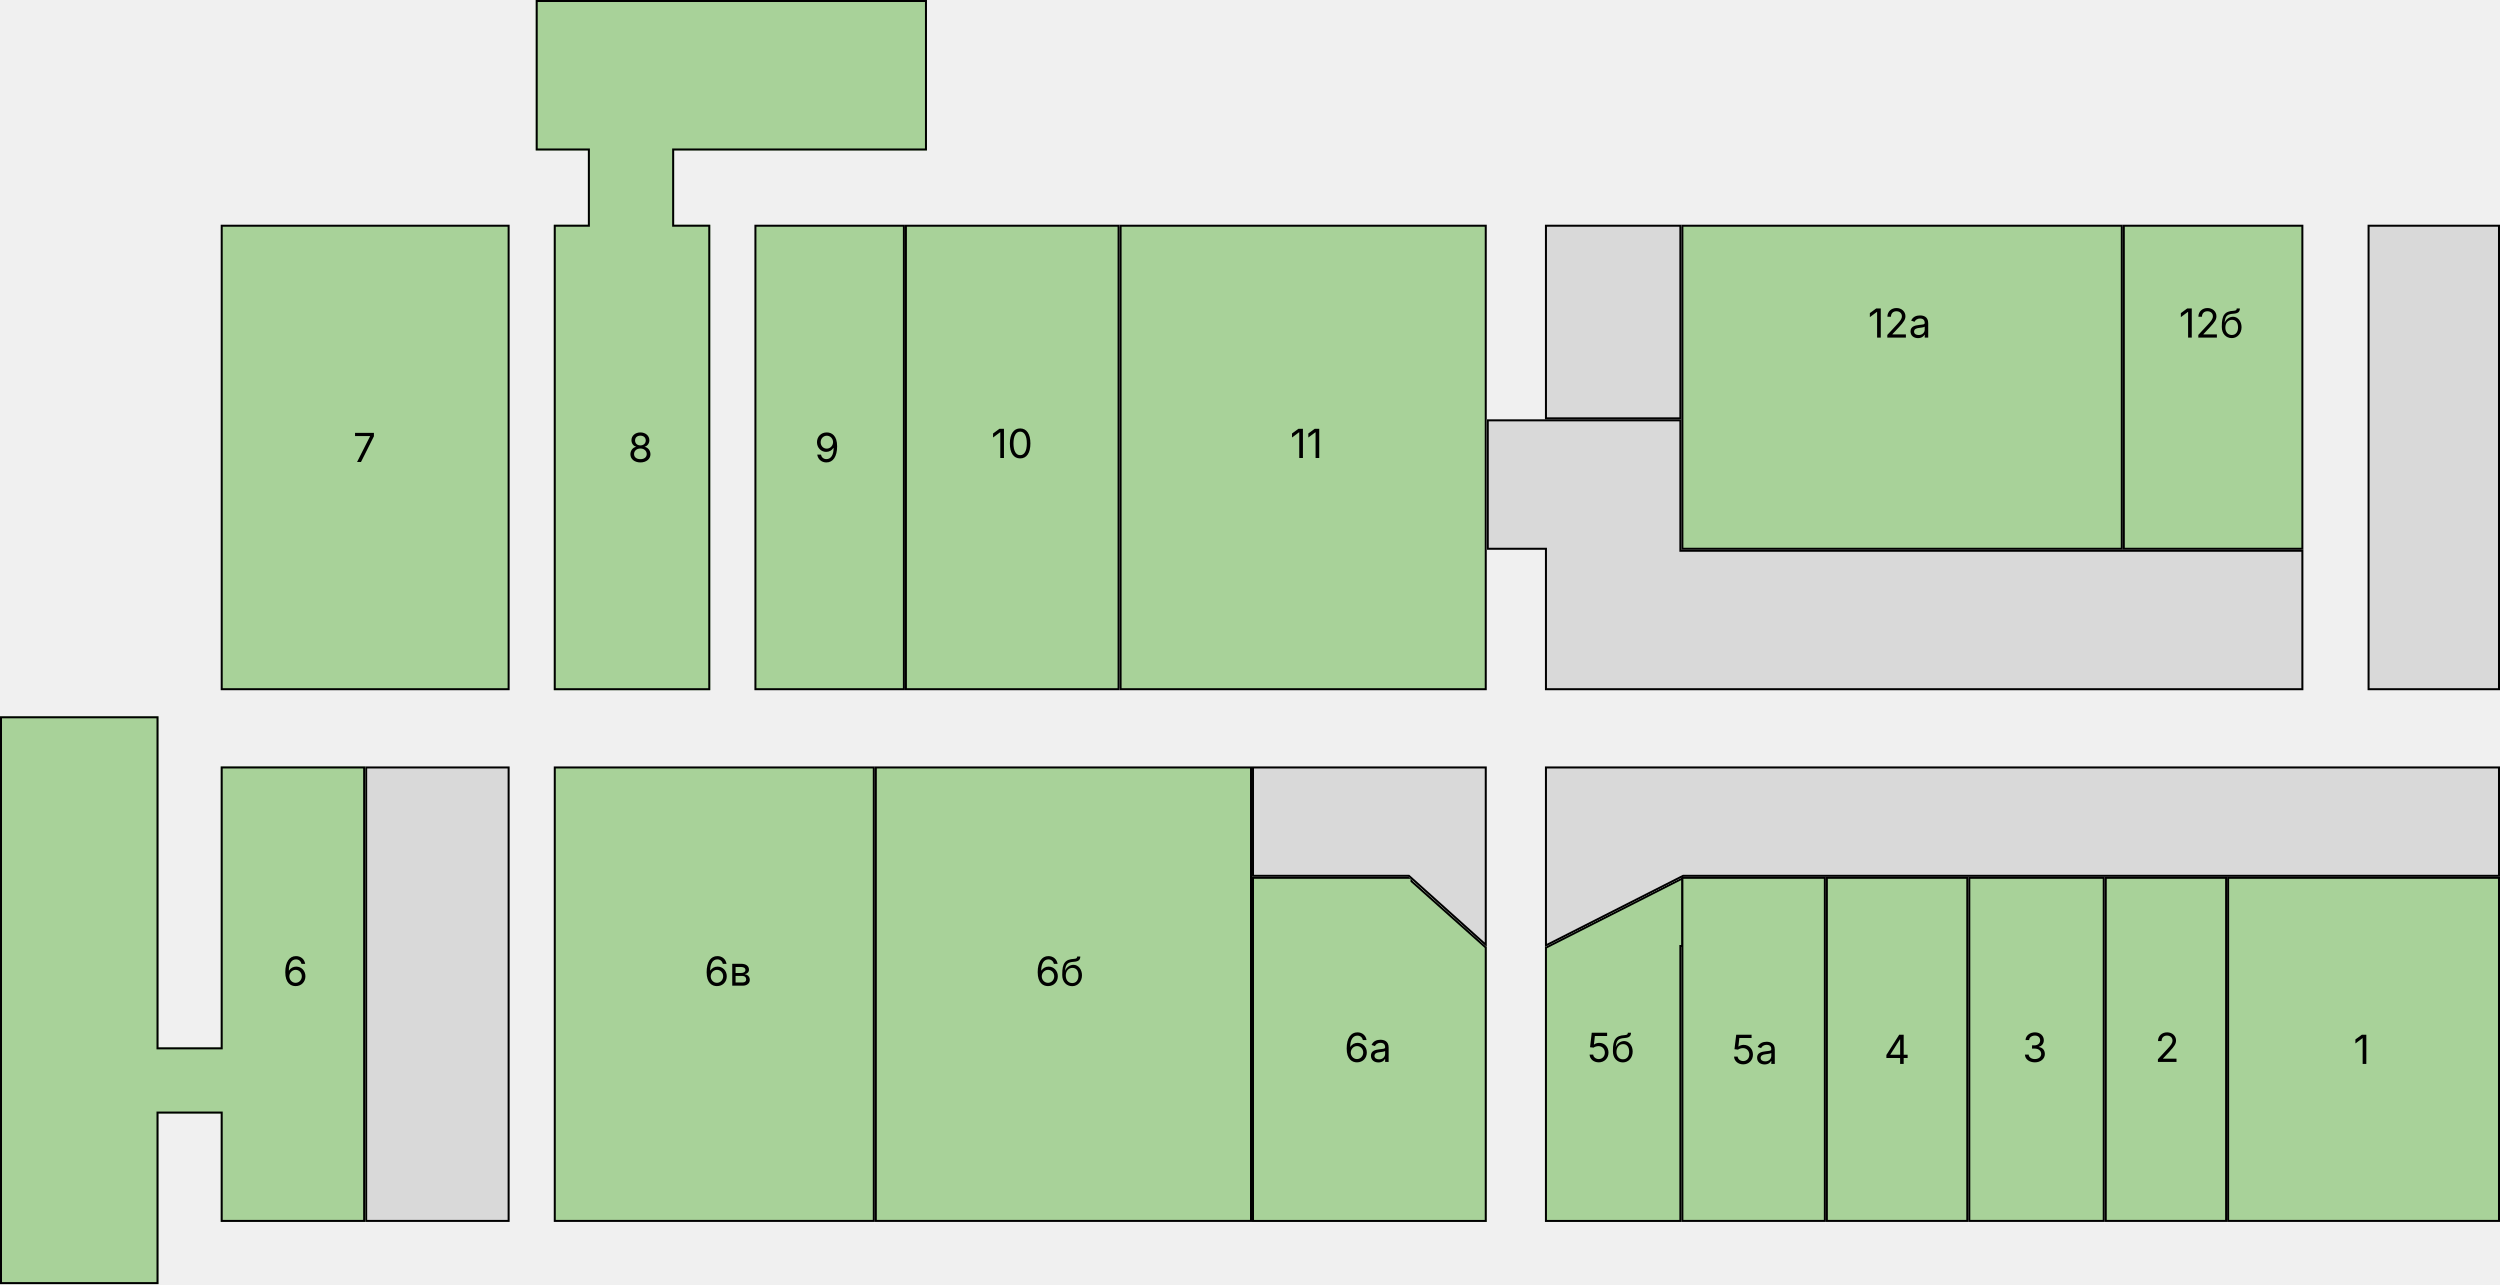
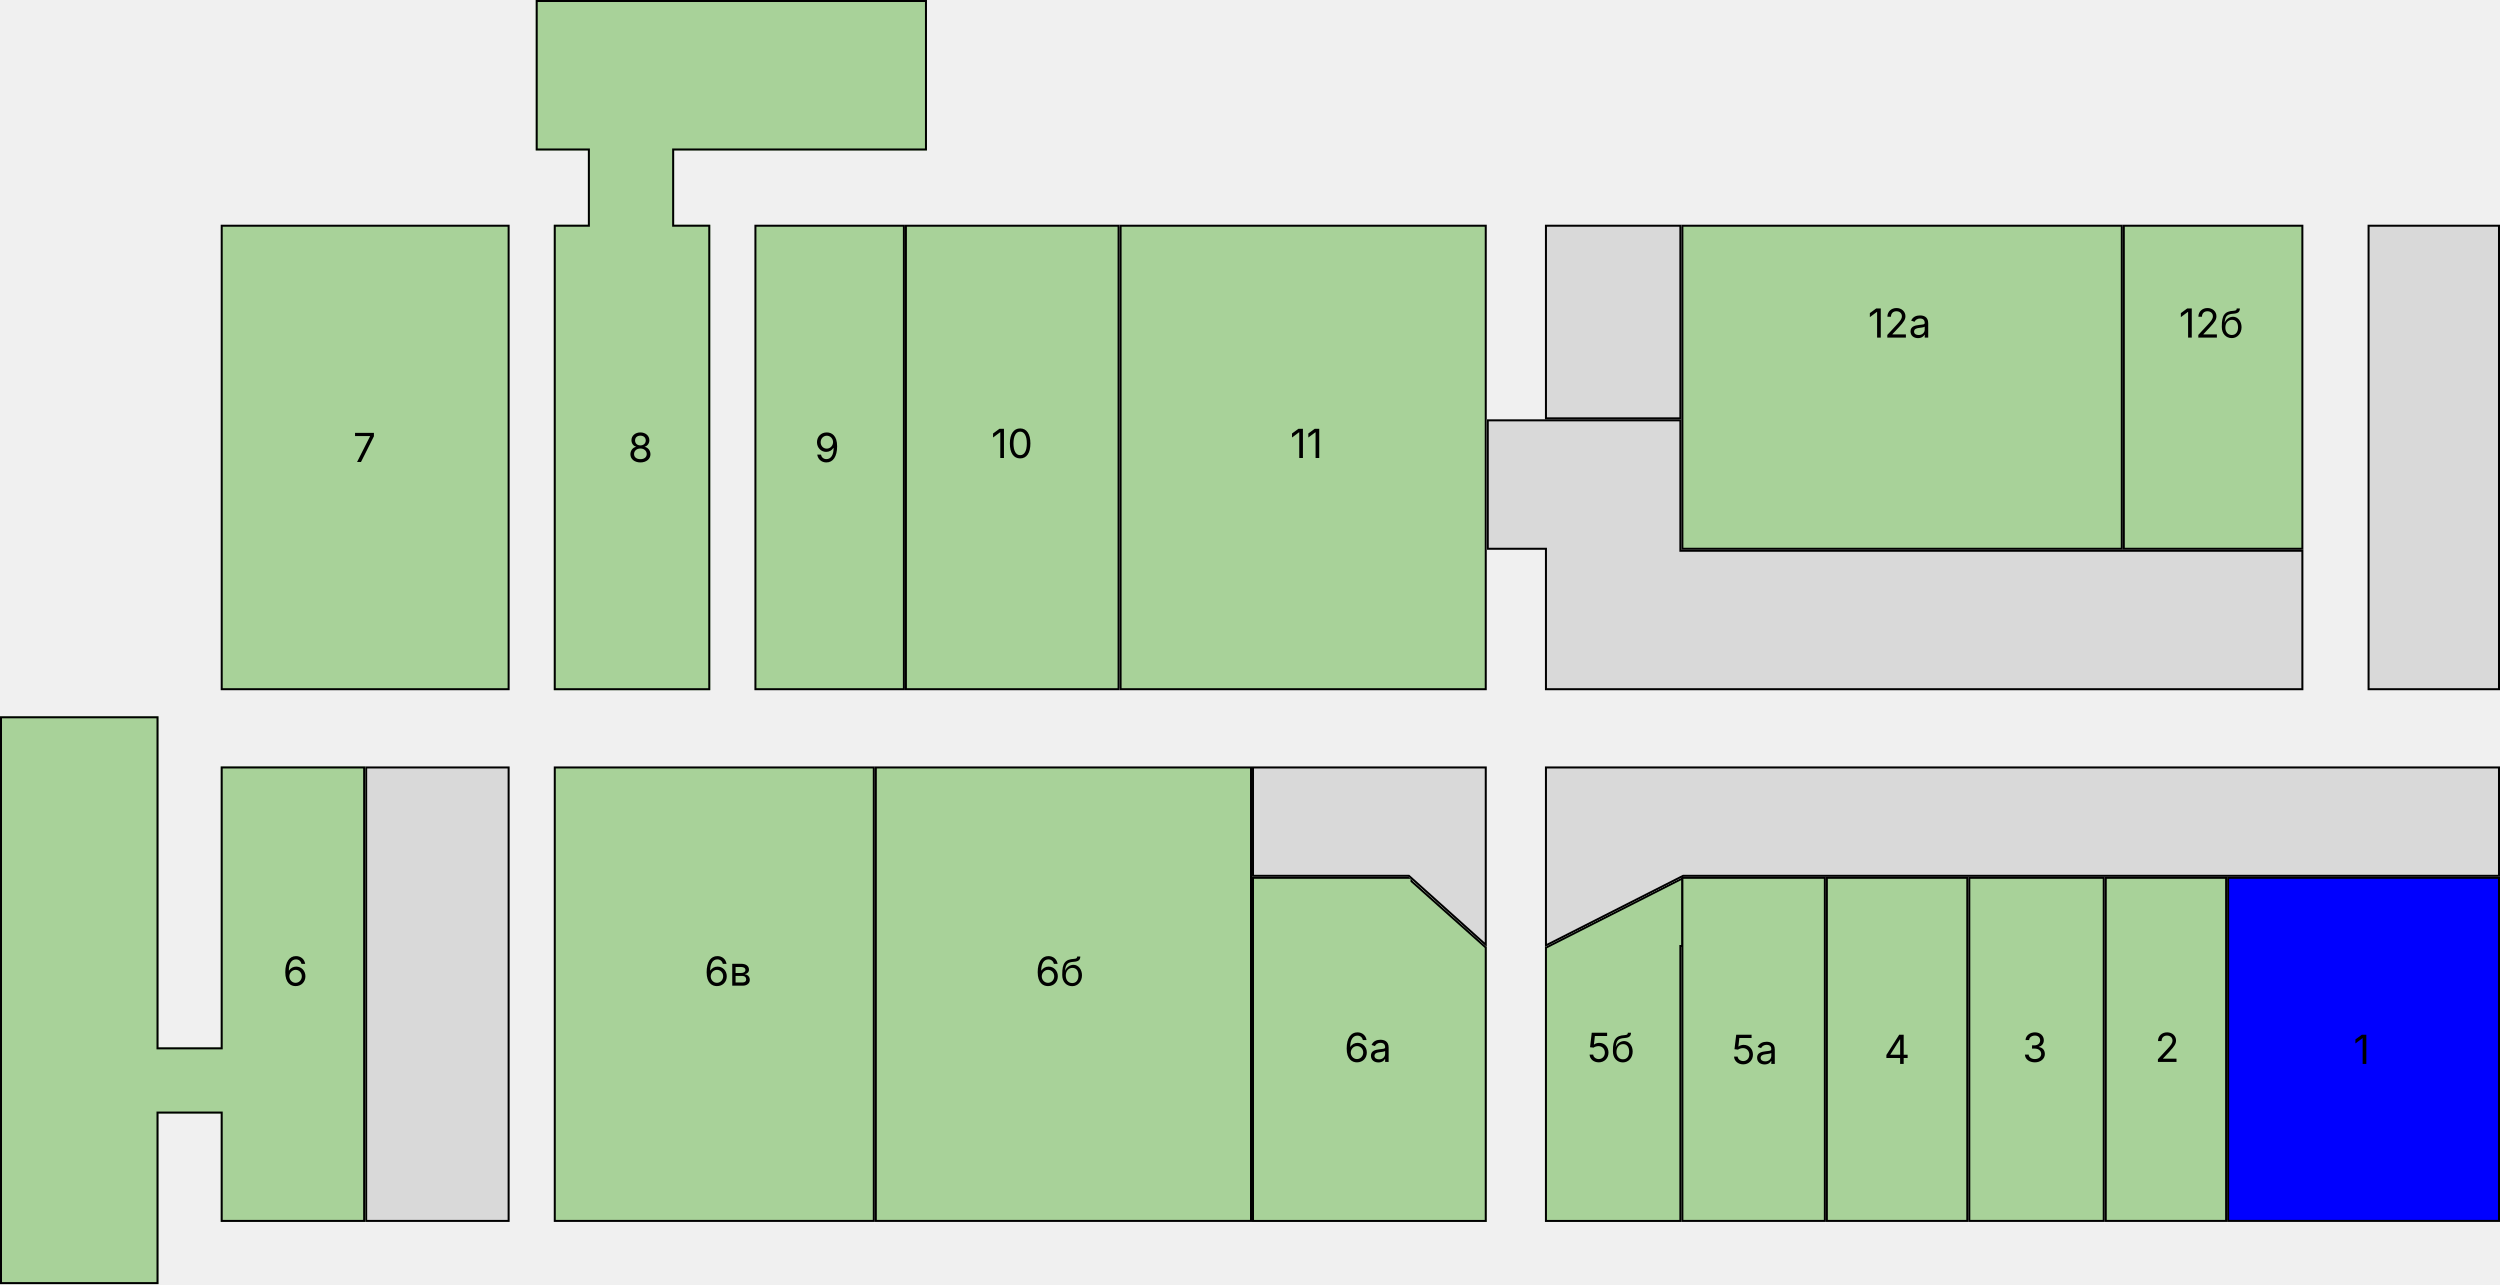
<svg xmlns="http://www.w3.org/2000/svg" width="1246" height="640" viewBox="0 0 1246 640" fill="none">
  <g id="building-19_floor-0">
    <g id="room-7">
      <rect id="room-7_2" x="110.5" y="112.5" width="143" height="231" fill="#A8D299" stroke="black" />
      <text id="7" fill="black" xml:space="preserve" style="white-space: pre" font-family="Inter" font-size="20" letter-spacing="0em">
        <tspan x="176" y="230.273">7</tspan>
      </text>
    </g>
    <g id="room-9">
      <rect id="room-9_2" x="376.5" y="112.5" width="74" height="231" fill="#A8D299" stroke="black" />
      <text id="9" fill="black" xml:space="preserve" style="white-space: pre" font-family="Inter" font-size="20" letter-spacing="0em">
        <tspan x="406" y="230.273">9</tspan>
      </text>
    </g>
    <g id="room-10">
      <rect id="room-10_2" x="451.5" y="112.5" width="106" height="231" fill="#A8D299" stroke="black" />
      <text id="10" fill="black" xml:space="preserve" style="white-space: pre" font-family="Inter" font-size="20" letter-spacing="0em">
        <tspan x="494" y="228.273">10</tspan>
      </text>
    </g>
    <g id="room-11">
      <rect id="room-11_2" x="558.5" y="112.5" width="182" height="231" fill="#A8D299" stroke="black" />
      <text id="11" fill="black" xml:space="preserve" style="white-space: pre" font-family="Inter" font-size="20" letter-spacing="0em">
        <tspan x="643" y="228.273">11</tspan>
      </text>
    </g>
    <g id="corridor">
      <mask id="path-9-inside-1_10_402" fill="white">
        <path fill-rule="evenodd" clip-rule="evenodd" d="M838 209H741V274H770V344H1148V274H838V209Z" />
      </mask>
      <path fill-rule="evenodd" clip-rule="evenodd" d="M838 209H741V274H770V344H1148V274H838V209Z" fill="#D9D9D9" />
      <path d="M741 209V208H740V209H741ZM838 209H839V208H838V209ZM741 274H740V275H741V274ZM770 274H771V273H770V274ZM770 344H769V345H770V344ZM1148 344V345H1149V344H1148ZM1148 274H1149V273H1148V274ZM838 274H837V275H838V274ZM741 210H838V208H741V210ZM742 274V209H740V274H742ZM770 273H741V275H770V273ZM771 344V274H769V344H771ZM1148 343H770V345H1148V343ZM1147 274V344H1149V274H1147ZM838 275H1148V273H838V275ZM837 209V274H839V209H837Z" fill="black" mask="url(#path-9-inside-1_10_402)" />
    </g>
    <rect id="corridor_2" x="770.5" y="112.5" width="67" height="96" fill="#D9D9D9" stroke="black" />
    <g id="room-12a">
      <rect id="room-12a_2" x="838.5" y="112.5" width="219" height="161" fill="#A8D299" stroke="black" />
      <text id="12a" fill="black" xml:space="preserve" style="white-space: pre" font-family="Inter" font-size="20" letter-spacing="0em">
        <tspan x="931" y="168.273">12а</tspan>
      </text>
    </g>
    <g id="room-12б">
      <rect id="room-12б_2" x="1058.5" y="112.5" width="89" height="161" fill="#A8D299" stroke="black" />
      <text id="12б" fill="black" xml:space="preserve" style="white-space: pre" font-family="Inter" font-size="20" letter-spacing="0em">
        <tspan x="1086" y="168.273">12б</tspan>
      </text>
    </g>
    <rect id="corridor_3" x="1180.5" y="112.5" width="65" height="231" fill="#D9D9D9" stroke="black" />
    <rect id="corridor_4" x="182.5" y="382.5" width="71" height="226" fill="#D9D9D9" stroke="black" />
    <g id="room-6в">
      <rect id="room-6в_2" x="276.5" y="382.5" width="159" height="226" fill="#A8D299" stroke="black" />
      <text id="6в" fill="black" xml:space="preserve" style="white-space: pre" font-family="Inter" font-size="20" letter-spacing="0em">
        <tspan x="351" y="491.273">6в</tspan>
      </text>
    </g>
    <g id="room-6б">
      <rect id="room-6б_2" x="436.5" y="382.5" width="187" height="226" fill="#A8D299" stroke="black" />
      <text id="6б" fill="black" xml:space="preserve" style="white-space: pre" font-family="Inter" font-size="20" letter-spacing="0em">
        <tspan x="516" y="491.273">6б</tspan>
      </text>
    </g>
    <g id="room-6а">
      <g id="room-6а_2">
        <mask id="path-22-inside-2_10_402" fill="white">
          <path fill-rule="evenodd" clip-rule="evenodd" d="M624 437H704V439L741 472V609H704H624V437Z" />
        </mask>
        <path fill-rule="evenodd" clip-rule="evenodd" d="M624 437H704V439L741 472V609H704H624V437Z" fill="#A8D299" />
        <path d="M704 437H705V436H704V437ZM624 437V436H623V437H624ZM704 439H703V439.448L703.334 439.746L704 439ZM741 472H742V471.552L741.666 471.254L741 472ZM741 609V610H742V609H741ZM624 609H623V610H624V609ZM704 436H624V438H704V436ZM705 439V437H703V439H705ZM741.666 471.254L704.666 438.254L703.334 439.746L740.334 472.746L741.666 471.254ZM740 472V609H742V472H740ZM741 608H704V610H741V608ZM624 610H704V608H624V610ZM623 437V609H625V437H623Z" fill="black" mask="url(#path-22-inside-2_10_402)" />
      </g>
      <text id="6а" fill="black" xml:space="preserve" style="white-space: pre" font-family="Inter" font-size="20" letter-spacing="0em">
        <tspan x="670" y="529.273">6а</tspan>
      </text>
    </g>
    <g id="corridor_5">
      <mask id="path-25-inside-3_10_402" fill="white">
        <path fill-rule="evenodd" clip-rule="evenodd" d="M741 382H624V437H702L741 472V437V382Z" />
      </mask>
      <path fill-rule="evenodd" clip-rule="evenodd" d="M741 382H624V437H702L741 472V437V382Z" fill="#D9D9D9" />
      <path d="M624 382V381H623V382H624ZM741 382H742V381H741V382ZM624 437H623V438H624V437ZM702 437L702.668 436.256L702.383 436H702V437ZM741 472L740.332 472.744L742 474.241V472H741ZM624 383H741V381H624V383ZM625 437V382H623V437H625ZM702 436H624V438H702V436ZM701.332 437.744L740.332 472.744L741.668 471.256L702.668 436.256L701.332 437.744ZM742 472V437H740V472H742ZM740 382V437H742V382H740Z" fill="black" mask="url(#path-25-inside-3_10_402)" />
    </g>
    <g id="room-5б">
      <g id="room-5б_2">
        <mask id="path-27-inside-4_10_402" fill="white">
          <path fill-rule="evenodd" clip-rule="evenodd" d="M770 472L839 437V472H838V609H770V472Z" />
        </mask>
        <path fill-rule="evenodd" clip-rule="evenodd" d="M770 472L839 437V472H838V609H770V472Z" fill="#A8D299" />
        <path d="M839 437H840V435.371L838.548 436.108L839 437ZM770 472L769.548 471.108L769 471.386V472H770ZM839 472V473H840V472H839ZM838 472V471H837V472H838ZM838 609V610H839V609H838ZM770 609H769V610H770V609ZM838.548 436.108L769.548 471.108L770.452 472.892L839.452 437.892L838.548 436.108ZM840 472V437H838V472H840ZM838 473H839V471H838V473ZM837 472V609H839V472H837ZM838 608H770V610H838V608ZM771 609V472H769V609H771Z" fill="black" mask="url(#path-27-inside-4_10_402)" />
      </g>
      <text id="5б" fill="black" xml:space="preserve" style="white-space: pre" font-family="Inter" font-size="20" letter-spacing="0em">
        <tspan x="791" y="529.273">5б</tspan>
      </text>
    </g>
    <g id="corridor_6">
      <mask id="path-30-inside-5_10_402" fill="white">
        <path fill-rule="evenodd" clip-rule="evenodd" d="M1246 382H770V437V472L839 437H1246V382Z" />
      </mask>
      <path fill-rule="evenodd" clip-rule="evenodd" d="M1246 382H770V437V472L839 437H1246V382Z" fill="#D9D9D9" />
      <path d="M770 382V381H769V382H770ZM1246 382H1247V381H1246V382ZM770 472H769V473.629L770.452 472.892L770 472ZM839 437V436H838.761L838.548 436.108L839 437ZM1246 437V438H1247V437H1246ZM770 383H1246V381H770V383ZM771 437V382H769V437H771ZM769 437V472H771V437H769ZM770.452 472.892L839.452 437.892L838.548 436.108L769.548 471.108L770.452 472.892ZM1246 436H839V438H1246V436ZM1245 382V437H1247V382H1245Z" fill="black" mask="url(#path-30-inside-5_10_402)" />
    </g>
    <g id="room-5а">
      <rect id="room-5а_2" x="838.5" y="437.5" width="71" height="171" fill="#A8D299" stroke="black" />
      <text id="5а" fill="black" xml:space="preserve" style="white-space: pre" font-family="Inter" font-size="20" letter-spacing="0em">
        <tspan x="863" y="530.273">5а</tspan>
      </text>
    </g>
    <g id="room-4">
      <rect id="room-4_2" x="910.5" y="437.5" width="70" height="171" fill="#A8D299" stroke="black" />
      <text id="4" fill="black" xml:space="preserve" style="white-space: pre" font-family="Inter" font-size="20" letter-spacing="0em">
        <tspan x="939" y="530.273">4</tspan>
      </text>
    </g>
    <g id="room-3">
      <rect id="room-3_2" x="981.5" y="437.5" width="67" height="171" fill="#A8D299" stroke="black" />
      <text id="3" fill="black" xml:space="preserve" style="white-space: pre" font-family="Inter" font-size="20" letter-spacing="0em">
        <tspan x="1008" y="529.273">3</tspan>
      </text>
    </g>
    <g id="room-2">
      <rect id="room-2_2" x="1049.5" y="437.5" width="60" height="171" fill="#A8D299" stroke="black" />
      <text id="2" fill="black" xml:space="preserve" style="white-space: pre" font-family="Inter" font-size="20" letter-spacing="0em">
        <tspan x="1074" y="529.273">2</tspan>
      </text>
    </g>
    <g id="room-1">
-       <rect id="room-1_2" x="1110.5" y="437.5" width="135" height="171" fill="#A8D299" stroke="black" />
+       <rect id="room-1_2" x="1110.5" y="437.5" width="135" height="171" fill="#0000FF" stroke="black" />
      <text id="1" fill="black" xml:space="preserve" style="white-space: pre" font-family="Inter" font-size="20" letter-spacing="0em">
        <tspan x="1173" y="530.273">1</tspan>
      </text>
    </g>
    <g id="room-8">
      <g id="room-8_2">
        <mask id="path-42-inside-6_10_402" fill="white">
          <path fill-rule="evenodd" clip-rule="evenodd" d="M267 0H462V75H336V112H354V344H276V112H293V75H267V0Z" />
        </mask>
        <path fill-rule="evenodd" clip-rule="evenodd" d="M267 0H462V75H336V112H354V344H276V112H293V75H267V0Z" fill="#A8D299" />
        <path d="M462 0H463V-1H462V0ZM267 0V-1H266V0H267ZM462 75V76H463V75H462ZM336 75V74H335V75H336ZM336 112H335V113H336V112ZM354 112H355V111H354V112ZM354 344V345H355V344H354ZM276 344H275V345H276V344ZM276 112V111H275V112H276ZM293 112V113H294V112H293ZM293 75H294V74H293V75ZM267 75H266V76H267V75ZM462 -1H267V1H462V-1ZM463 75V0H461V75H463ZM336 76H462V74H336V76ZM335 75V112H337V75H335ZM354 111H336V113H354V111ZM355 344V112H353V344H355ZM276 345H354V343H276V345ZM275 112V344H277V112H275ZM293 111H276V113H293V111ZM294 112V75H292V112H294ZM267 76H293V74H267V76ZM266 0V75H268V0H266Z" fill="black" mask="url(#path-42-inside-6_10_402)" />
      </g>
      <text id="8" fill="black" xml:space="preserve" style="white-space: pre" font-family="Inter" font-size="20" letter-spacing="0em">
        <tspan x="313" y="230.273">8</tspan>
      </text>
    </g>
    <g id="room-6">
      <g id="room-6_2">
        <mask id="path-45-inside-7_10_402" fill="white">
          <path fill-rule="evenodd" clip-rule="evenodd" d="M0 357H79V522H110V382H182V609H110V555H79V640H0V357Z" />
        </mask>
        <path fill-rule="evenodd" clip-rule="evenodd" d="M0 357H79V522H110V382H182V609H110V555H79V640H0V357Z" fill="#A8D299" />
        <path d="M79 357H80V356H79V357ZM0 357V356H-1V357H0ZM79 522H78V523H79V522ZM110 522V523H111V522H110ZM110 382V381H109V382H110ZM182 382H183V381H182V382ZM182 609V610H183V609H182ZM110 609H109V610H110V609ZM110 555H111V554H110V555ZM79 555V554H78V555H79ZM79 640V641H80V640H79ZM0 640H-1V641H0V640ZM79 356H0V358H79V356ZM80 522V357H78V522H80ZM79 523H110V521H79V523ZM109 382V522H111V382H109ZM182 381H110V383H182V381ZM183 609V382H181V609H183ZM110 610H182V608H110V610ZM109 555V609H111V555H109ZM110 554H79V556H110V554ZM80 640V555H78V640H80ZM0 641H79V639H0V641ZM-1 357V640H1V357H-1Z" fill="black" mask="url(#path-45-inside-7_10_402)" />
      </g>
      <text id="6" fill="black" xml:space="preserve" style="white-space: pre" font-family="Inter" font-size="20" letter-spacing="0em">
        <tspan x="141" y="491.273">6</tspan>
      </text>
    </g>
  </g>
</svg>
